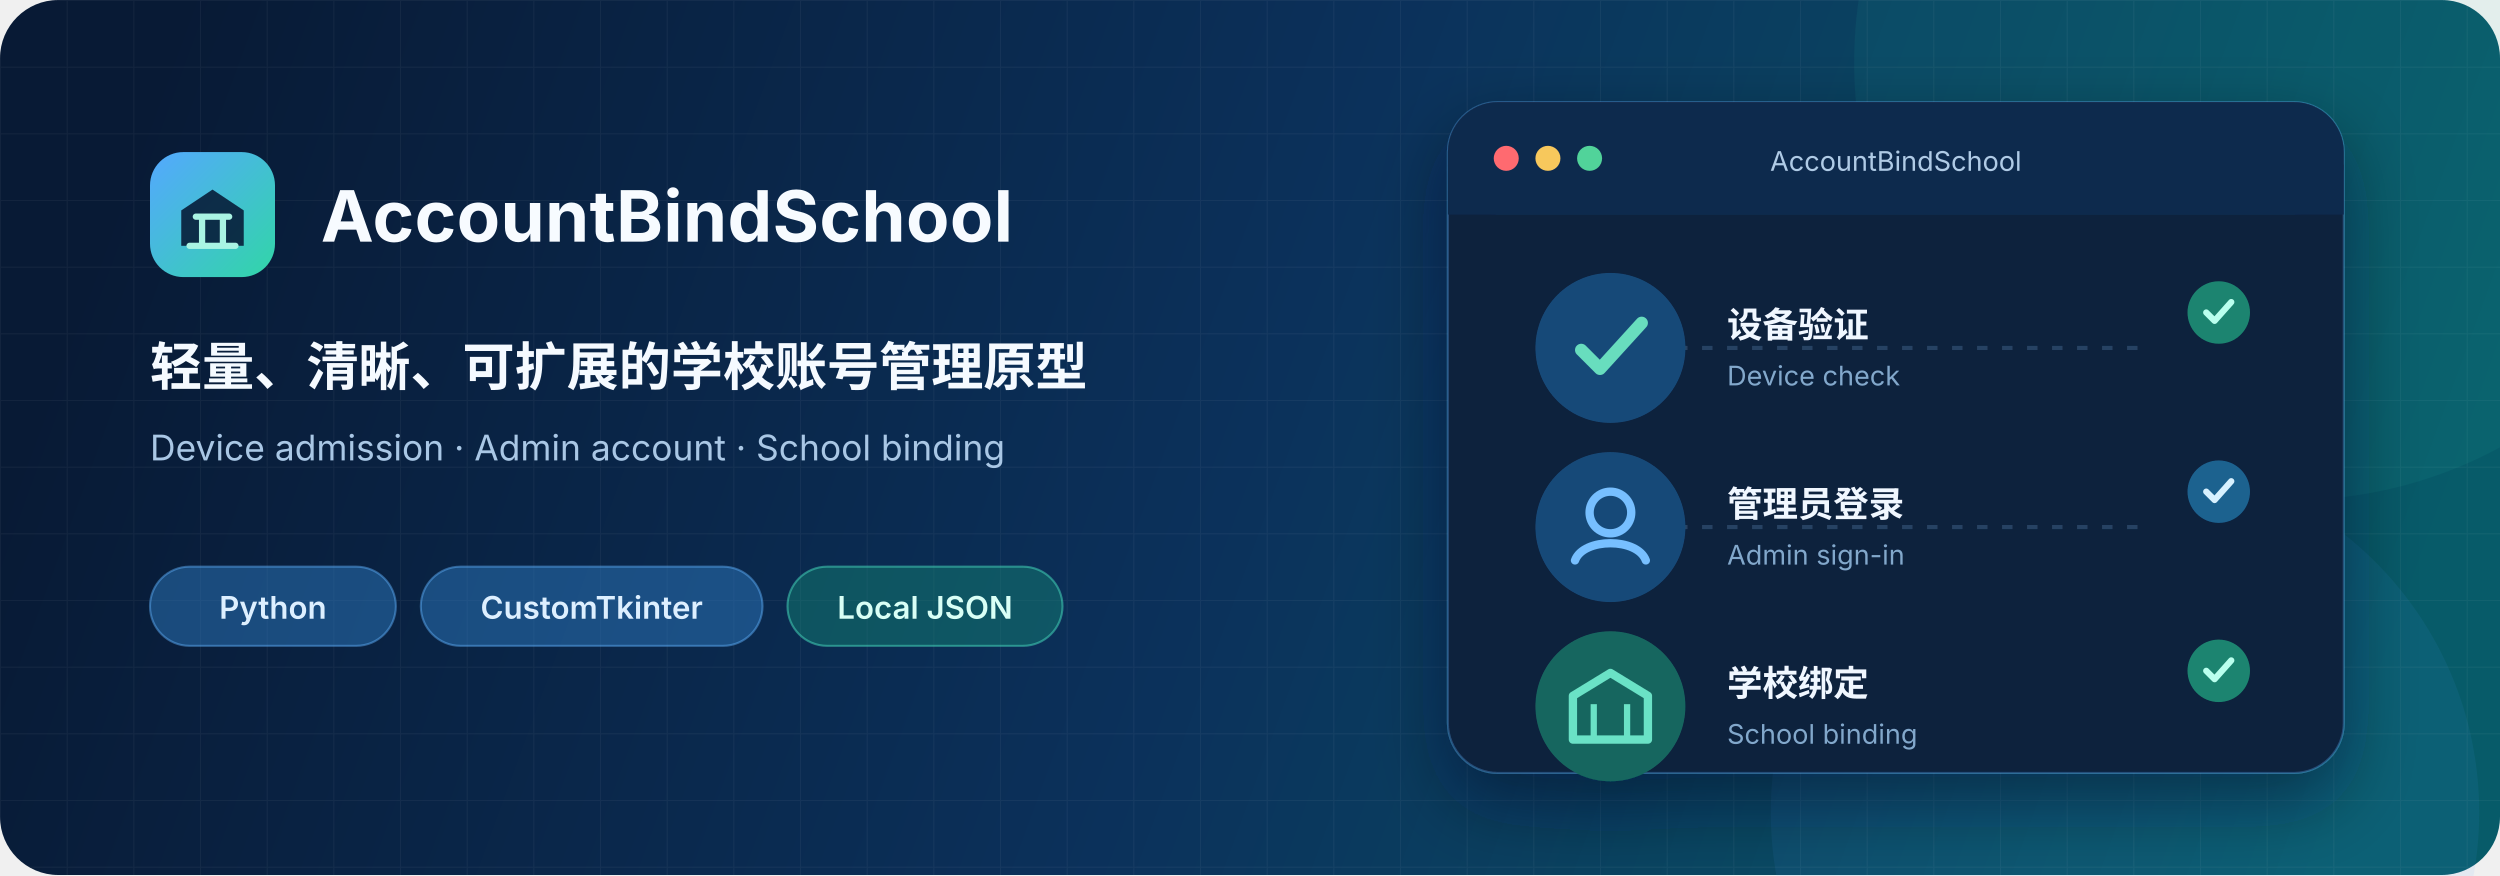
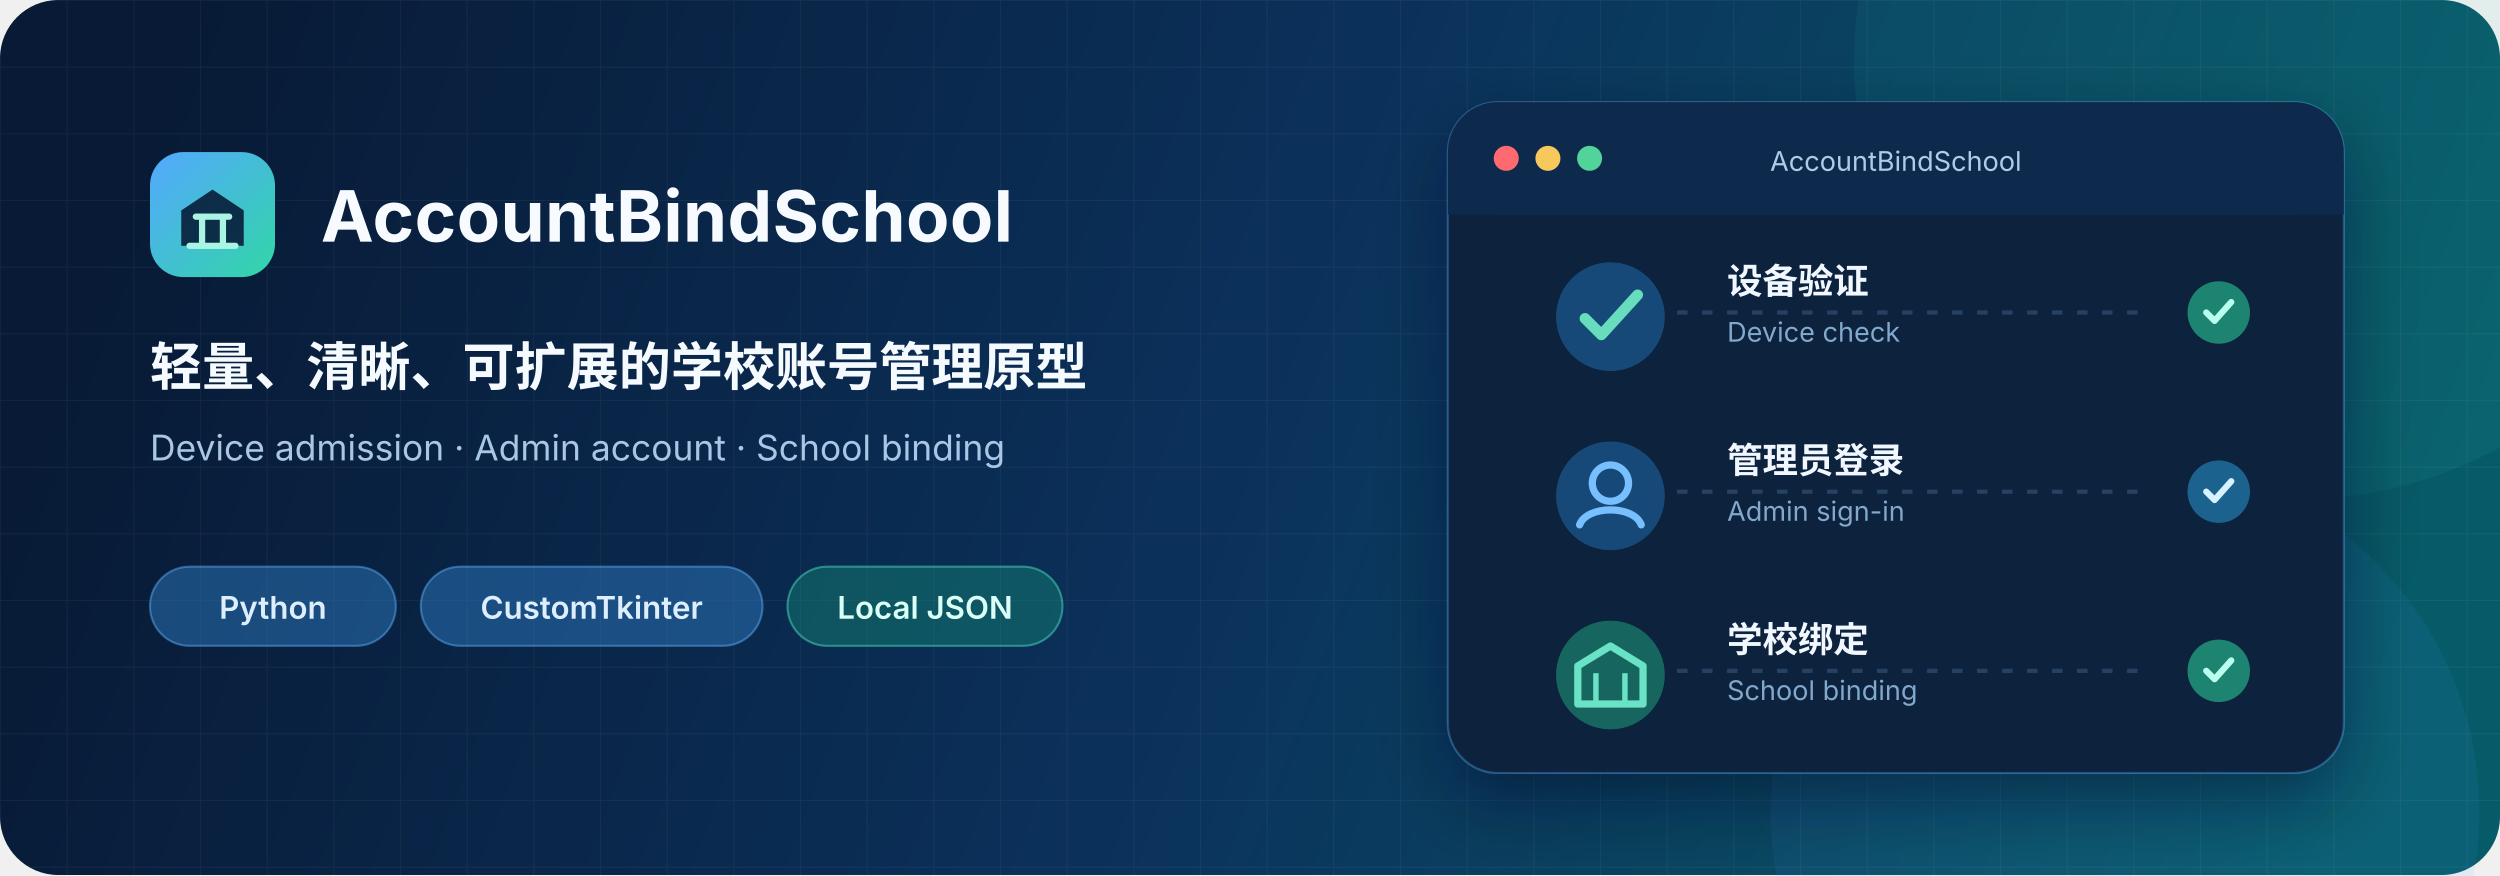
<svg xmlns="http://www.w3.org/2000/svg" width="1200" height="420" viewBox="0 0 1200 420" role="img" aria-labelledby="title desc">
  <defs>
    <linearGradient id="background" x1="80" y1="20" x2="1120" y2="400" gradientUnits="userSpaceOnUse">
      <stop stop-color="#081A35" />
      <stop offset="0.5" stop-color="#0B315B" />
      <stop offset="1" stop-color="#075B69" />
    </linearGradient>
    <linearGradient id="accent" x1="0" y1="0" x2="1" y2="1">
      <stop stop-color="#54A8FF" />
      <stop offset="1" stop-color="#31D6A7" />
    </linearGradient>
    <pattern id="grid" width="32" height="32" patternUnits="userSpaceOnUse">
      <path d="M32 0H0V32" fill="none" stroke="#FFFFFF" stroke-opacity="0.045" />
    </pattern>
    <filter id="shadow" x="-20%" y="-20%" width="140%" height="140%">
      <feDropShadow dx="0" dy="14" stdDeviation="18" flood-color="#001127" flood-opacity="0.45" />
    </filter>
  </defs>
  <rect width="1200" height="420" rx="28" fill="url(#background)" />
  <rect width="1200" height="420" rx="28" fill="url(#grid)" />
  <circle cx="1100" cy="30" r="210" fill="#28D4B3" opacity="0.07" />
  <circle cx="1020" cy="390" r="170" fill="#4D9FFF" opacity="0.08" />
  <g font-family="Inter, Segoe UI, Microsoft YaHei, sans-serif">
    <g transform="translate(72 73)">
      <rect width="60" height="60" rx="16" fill="url(#accent)" />
      <path d="M15 28 30 18l15 10v17H15V28Z" fill="#071D38" opacity="0.9" />
      <path d="M22 31h16M25 31v14M35 31v14M19 45h22" fill="none" stroke="#A9F4E3" stroke-width="3" stroke-linecap="round" />
      <text x="82" y="43" fill="#F7FBFF" font-size="34" font-weight="700" letter-spacing="0.2">AccountBindSchool</text>
    </g>
    <text x="72" y="185" fill="#F5FAFF" font-size="25" font-weight="600">轻量、清晰、可扩展的学校账号管理原型</text>
    <text x="72" y="221" fill="#A9C7E5" font-size="17">Device admission · Admin account · School binding</text>
    <g transform="translate(72 272)" font-size="15" font-weight="600">
      <g>
        <rect width="118" height="38" rx="19" fill="#2C78BE" fill-opacity="0.5" stroke="#62B5FF" stroke-opacity="0.45" />
        <text x="59" y="25" fill="#DDEFFF" text-anchor="middle">Python</text>
      </g>
      <g transform="translate(130)">
        <rect width="164" height="38" rx="19" fill="#2C78BE" fill-opacity="0.5" stroke="#62B5FF" stroke-opacity="0.45" />
        <text x="82" y="25" fill="#DDEFFF" text-anchor="middle">CustomTkinter</text>
      </g>
      <g transform="translate(306)">
        <rect width="132" height="38" rx="19" fill="#168977" fill-opacity="0.45" stroke="#49DEC0" stroke-opacity="0.5" />
        <text x="66" y="25" fill="#D9FFF6" text-anchor="middle">Local JSON</text>
      </g>
    </g>
    <g transform="translate(695 49)" filter="url(#shadow)">
      <rect width="430" height="322" rx="24" fill="#0C203D" stroke="#5FA9ED" stroke-opacity="0.32" />
      <rect width="430" height="54" rx="24" fill="#112B4E" />
      <path d="M0 30h430v24H0z" fill="#112B4E" />
      <circle cx="28" cy="27" r="6" fill="#FF6B70" />
      <circle cx="48" cy="27" r="6" fill="#F7C85C" />
      <circle cx="68" cy="27" r="6" fill="#51D39A" />
      <text x="215" y="33" text-anchor="middle" fill="#AFCBE6" font-size="13">AccountBindSchool</text>
-       <path d="M98 118H332M98 204H332" stroke="#5C83A9" stroke-opacity="0.35" stroke-width="2" stroke-dasharray="5 7" />
-       <g transform="translate(42 82)">
-         <circle cx="36" cy="36" r="36" fill="#174A78" />
-         <path d="M22 37 31 46l20-22" fill="none" stroke="#67DDBE" stroke-width="6" stroke-linecap="round" stroke-linejoin="round" />
-         <text x="92" y="31" fill="#F0F7FF" font-size="17" font-weight="700">设备验证</text>
-         <text x="92" y="54" fill="#82A8CB" font-size="13">Device check</text>
+       <path d="M98 101H332M98 187H332M98 273H332" stroke="#5C83A9" stroke-opacity="0.35" stroke-width="2" stroke-dasharray="5 7" />
+       <g transform="translate(42 67)">
+         <g transform="translate(36 36) scale(0.87) translate(-36 -36)">
+           <circle cx="36" cy="36" r="30" fill="#174A78" />
+           <path d="M22 37 31 46l20-22" fill="none" stroke="#67DDBE" stroke-width="6" stroke-linecap="round" stroke-linejoin="round" />
+         </g>
+         <text x="92" y="25" fill="#F0F7FF" font-size="17" font-weight="700">设备验证</text>
+         <text x="92" y="48" fill="#82A8CB" font-size="13">Device check</text>
      </g>
-       <g transform="translate(42 168)">
-         <circle cx="36" cy="36" r="36" fill="#174A78" />
-         <circle cx="36" cy="29" r="10" fill="none" stroke="#77BFFF" stroke-width="4" />
-         <path d="M19 52c4-11 30-11 34 0" fill="none" stroke="#77BFFF" stroke-width="4" stroke-linecap="round" />
-         <text x="92" y="31" fill="#F0F7FF" font-size="17" font-weight="700">管理员登录</text>
-         <text x="92" y="54" fill="#82A8CB" font-size="13">Admin sign-in</text>
+       <g transform="translate(42 153)">
+         <g transform="translate(36 36) scale(0.87) translate(-36 -36)">
+           <circle cx="36" cy="36" r="30" fill="#174A78" />
+           <circle cx="36" cy="29" r="10" fill="none" stroke="#77BFFF" stroke-width="4" />
+           <path d="M19 52c4-11 30-11 34 0" fill="none" stroke="#77BFFF" stroke-width="4" stroke-linecap="round" />
+         </g>
+         <text x="92" y="25" fill="#F0F7FF" font-size="17" font-weight="700">管理员登录</text>
+         <text x="92" y="48" fill="#82A8CB" font-size="13">Admin sign-in</text>
      </g>
-       <g transform="translate(42 254)">
-         <circle cx="36" cy="36" r="36" fill="#17665F" />
-         <path d="M18 31 36 20l18 11v21H18V31Z" fill="none" stroke="#6AE2C6" stroke-width="4" stroke-linejoin="round" />
-         <path d="M28 35v17M44 35v17" stroke="#6AE2C6" stroke-width="3" />
-         <text x="92" y="31" fill="#F0F7FF" font-size="17" font-weight="700">学校绑定</text>
-         <text x="92" y="54" fill="#82A8CB" font-size="13">School binding</text>
+       <g transform="translate(42 239)">
+         <g transform="translate(36 36) scale(0.87) translate(-36 -36)">
+           <circle cx="36" cy="36" r="30" fill="#17665F" />
+           <path d="M18 31 36 20l18 11v21H18V31Z" fill="none" stroke="#6AE2C6" stroke-width="4" stroke-linejoin="round" />
+           <path d="M28 35v17M44 35v17" stroke="#6AE2C6" stroke-width="3" />
+         </g>
+         <text x="92" y="25" fill="#F0F7FF" font-size="17" font-weight="700">学校绑定</text>
+         <text x="92" y="48" fill="#82A8CB" font-size="13">School binding</text>
      </g>
      <g transform="translate(370 101)">
        <circle r="15" fill="#1C846F" />
        <path d="m-6 0 4 4 8-9" fill="none" stroke="#B9FFEE" stroke-width="3" stroke-linecap="round" stroke-linejoin="round" />
      </g>
      <g transform="translate(370 187)">
        <circle r="15" fill="#1C628F" />
        <path d="m-6 0 4 4 8-9" fill="none" stroke="#D7F1FF" stroke-width="3" stroke-linecap="round" stroke-linejoin="round" />
      </g>
      <g transform="translate(370 273)">
        <circle r="15" fill="#1C846F" />
        <path d="m-6 0 4 4 8-9" fill="none" stroke="#B9FFEE" stroke-width="3" stroke-linecap="round" stroke-linejoin="round" />
      </g>
    </g>
  </g>
</svg>
